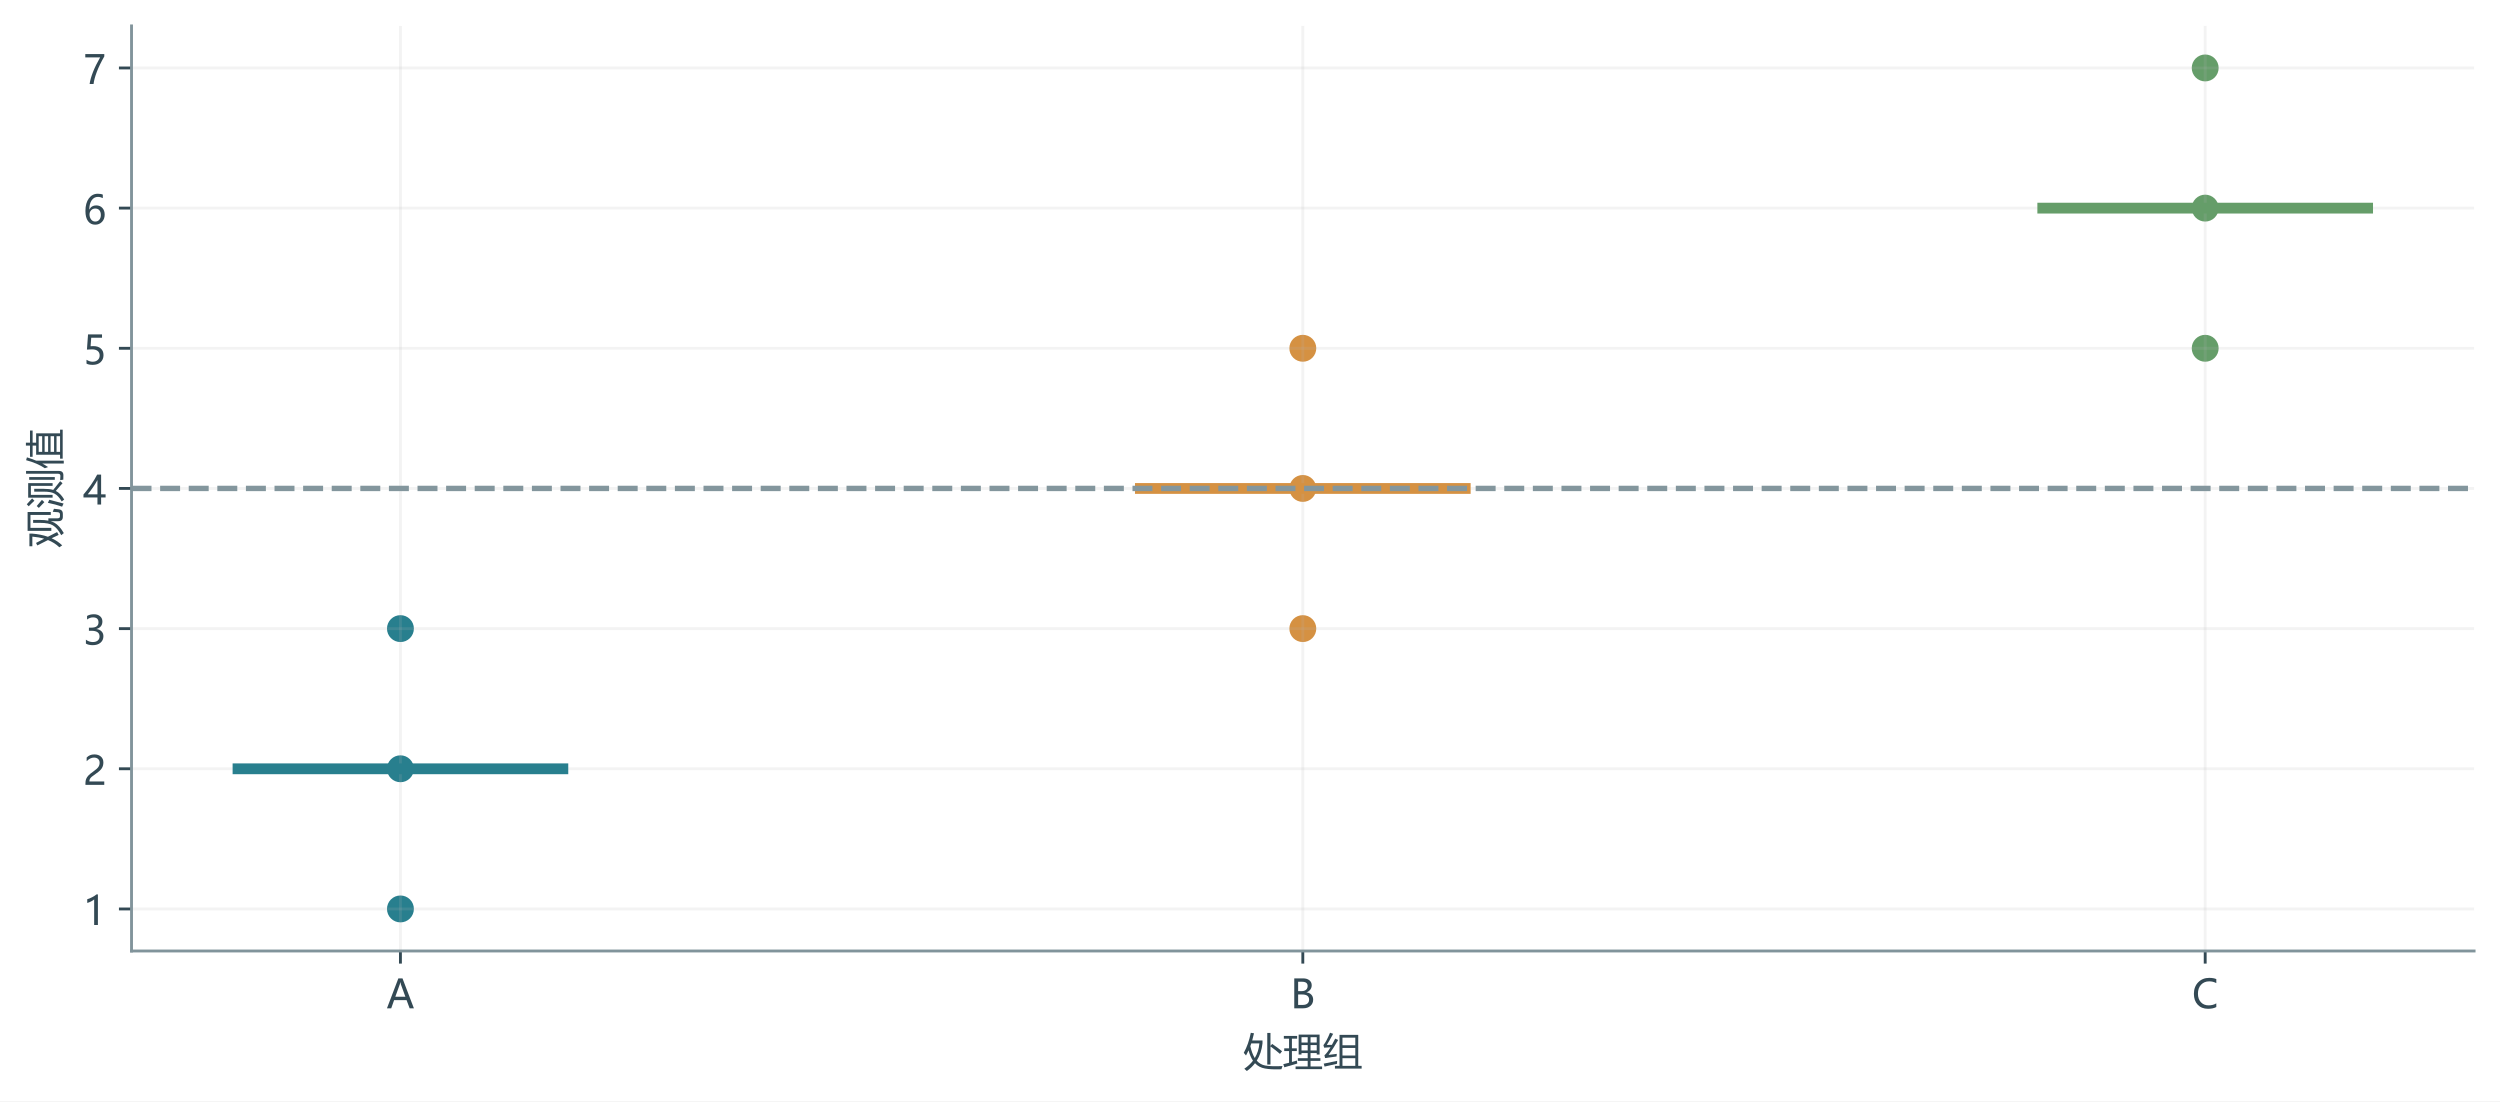
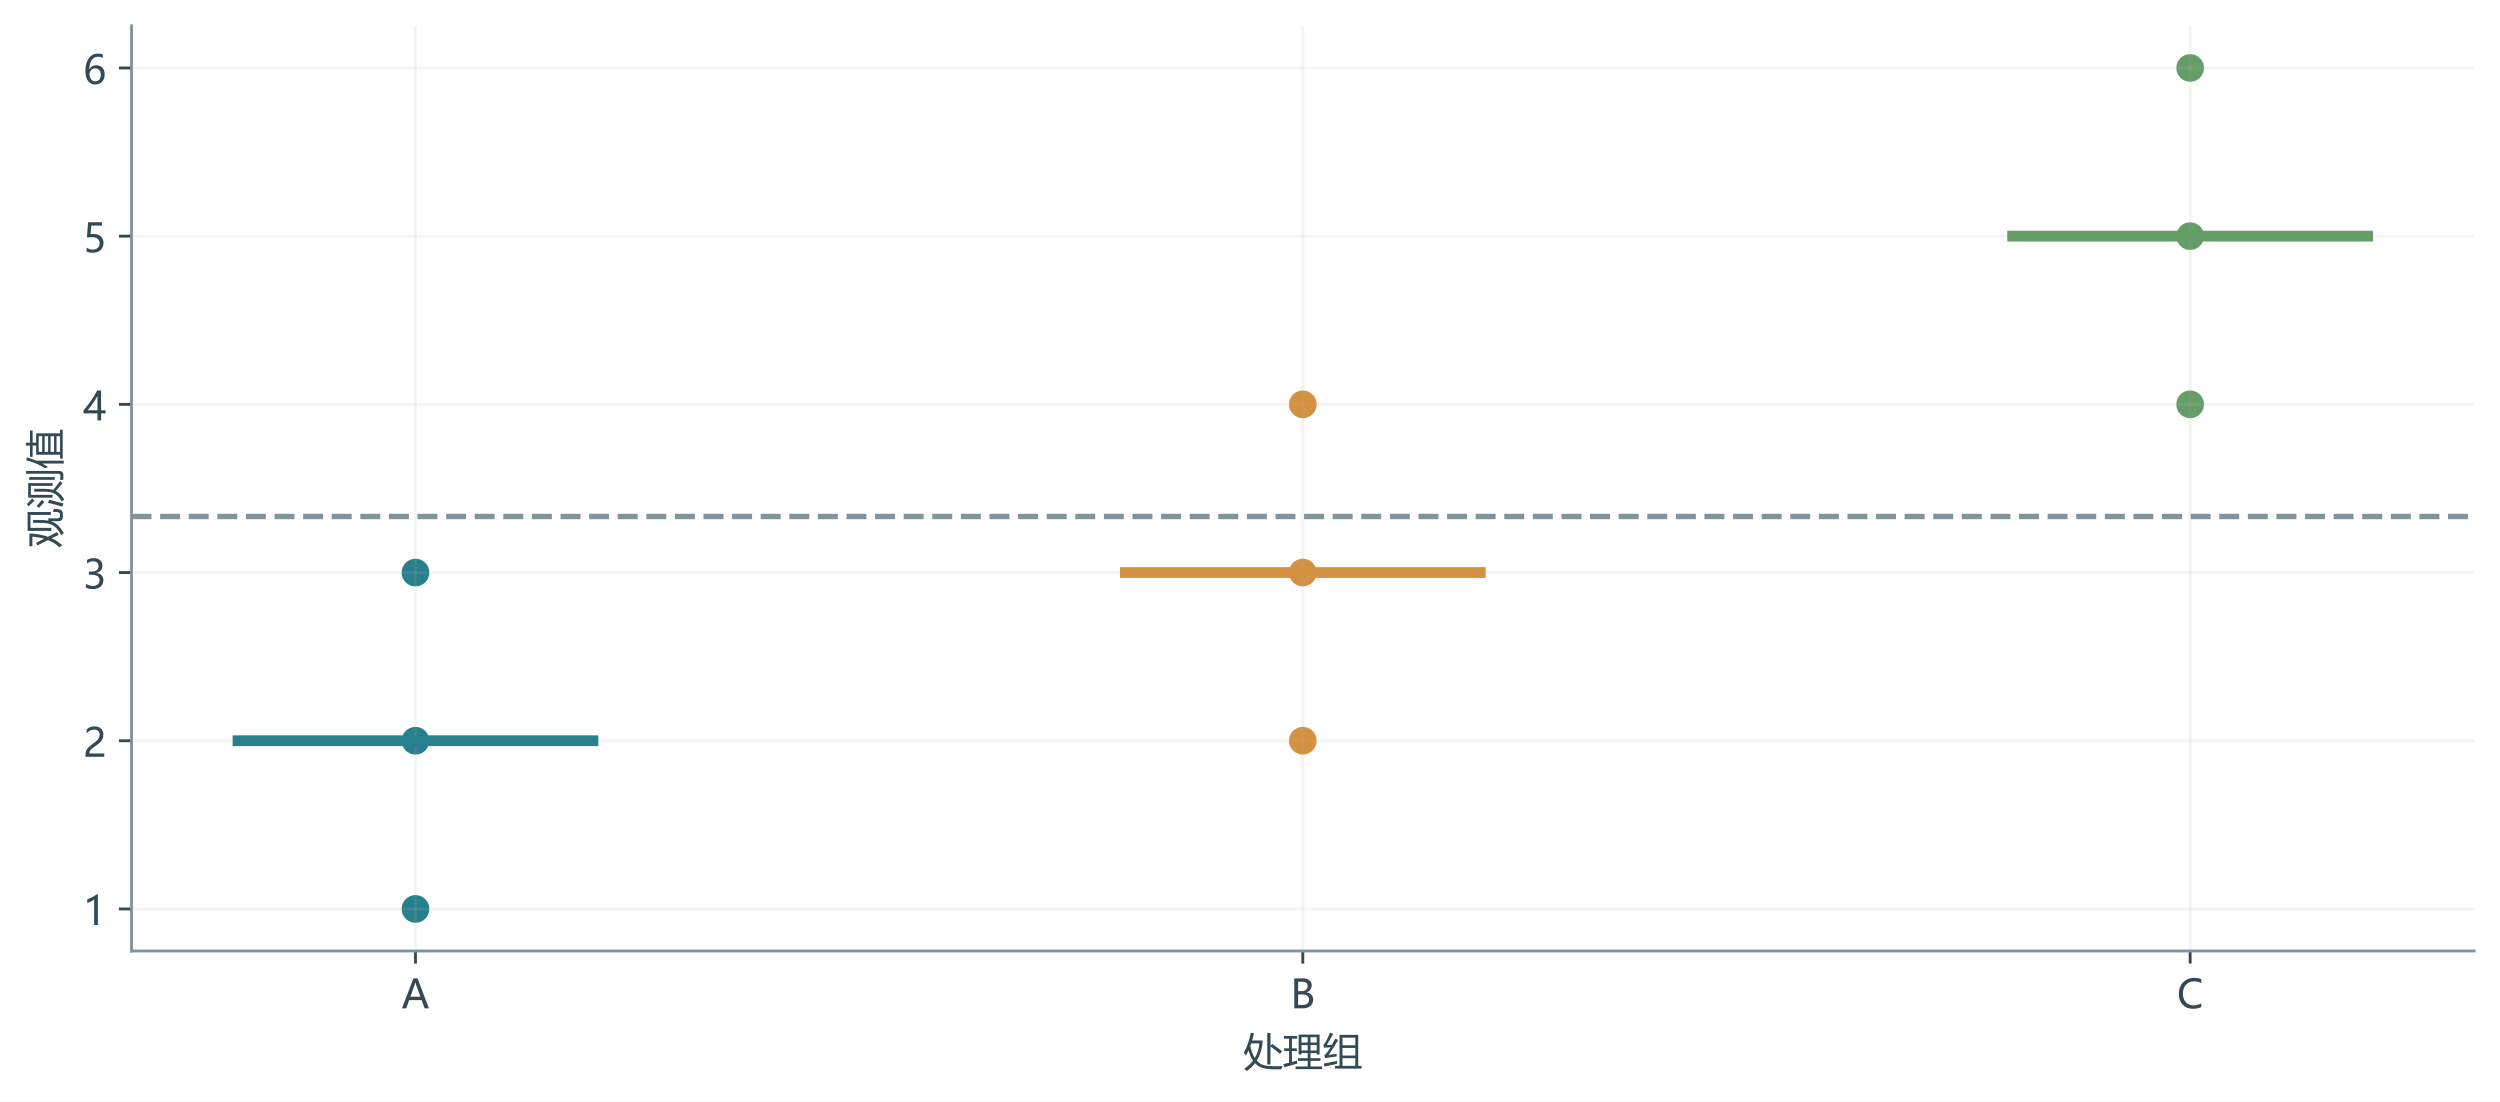
<svg xmlns="http://www.w3.org/2000/svg" xmlns:xlink="http://www.w3.org/1999/xlink" width="694.963pt" height="306.162pt" viewBox="0 0 694.963 306.162" version="1.1">
  <defs>
    <style type="text/css">*{stroke-linejoin: round; stroke-linecap: butt}</style>
  </defs>
  <g id="figure_1">
    <g id="patch_1">
      <path d="M 0 306.162 L 694.963 306.162 L 694.963 0 L 0 0 z " style="fill: #ffffff" />
    </g>
    <g id="axes_1">
      <g id="patch_2">
        <path d="M 36.563 264.361 L 687.763 264.361 L 687.763 7.2 L 36.563 7.2 z " style="fill: #ffffff" />
      </g>
      <g id="PathCollection_1">
        <defs>
-           <path id="m25d154b834" d="M 0 3.24 C 0.859 3.24 1.684 2.899 2.291 2.291 C 2.899 1.684 3.24 0.859 3.24 0 C 3.24 -0.859 2.899 -1.684 2.291 -2.291 C 1.684 -2.899 0.859 -3.24 0 -3.24 C -0.859 -3.24 -1.684 -2.899 -2.291 -2.291 C -2.899 -1.684 -3.24 -0.859 -3.24 0 C -3.24 0.859 -2.899 1.684 -2.291 2.291 C -1.684 2.899 -0.859 3.24 0 3.24 z " style="stroke: #287f8e" />
+           <path id="m4145d820fe" d="M 0 3.354 C 0.89 3.354 1.743 3.001 2.372 2.372 C 3.001 1.743 3.354 0.89 3.354 0 C 3.354 -0.89 3.001 -1.743 2.372 -2.372 C 1.743 -3.001 0.89 -3.354 0 -3.354 C -0.89 -3.354 -1.743 -3.001 -2.372 -2.372 C -3.001 -1.743 -3.354 -0.89 -3.354 0 C -3.354 0.89 -3.001 1.743 -2.372 2.372 C -1.743 3.001 -0.89 3.354 0 3.354 z " style="stroke: #287f8e" />
        </defs>
-         <g clip-path="url(#p843ef36af6)">
-           <use xlink:href="#m25d154b834" x="111.315" y="252.671" style="fill: #287f8e; stroke: #287f8e" />
-           <use xlink:href="#m25d154b834" x="111.315" y="213.708" style="fill: #287f8e; stroke: #287f8e" />
-           <use xlink:href="#m25d154b834" x="111.315" y="174.744" style="fill: #287f8e; stroke: #287f8e" />
+         <g clip-path="url(#p4d92f28a4d)">
+           <use xlink:href="#m4145d820fe" x="115.496" y="252.671" style="fill: #287f8e; stroke: #287f8e" />
+           <use xlink:href="#m4145d820fe" x="115.496" y="205.915" style="fill: #287f8e; stroke: #287f8e" />
+           <use xlink:href="#m4145d820fe" x="115.496" y="159.159" style="fill: #287f8e; stroke: #287f8e" />
        </g>
      </g>
      <g id="PathCollection_2">
        <defs>
-           <path id="mf0a56d5589" d="M 0 3.24 C 0.859 3.24 1.684 2.899 2.291 2.291 C 2.899 1.684 3.24 0.859 3.24 0 C 3.24 -0.859 2.899 -1.684 2.291 -2.291 C 1.684 -2.899 0.859 -3.24 0 -3.24 C -0.859 -3.24 -1.684 -2.899 -2.291 -2.291 C -2.899 -1.684 -3.24 -0.859 -3.24 0 C -3.24 0.859 -2.899 1.684 -2.291 2.291 C -1.684 2.899 -0.859 3.24 0 3.24 z " style="stroke: #d59142" />
+           <path id="mbb84bc7ac9" d="M 0 3.354 C 0.89 3.354 1.743 3.001 2.372 2.372 C 3.001 1.743 3.354 0.89 3.354 0 C 3.354 -0.89 3.001 -1.743 2.372 -2.372 C 1.743 -3.001 0.89 -3.354 0 -3.354 C -0.89 -3.354 -1.743 -3.001 -2.372 -2.372 C -3.001 -1.743 -3.354 -0.89 -3.354 0 C -3.354 0.89 -3.001 1.743 -2.372 2.372 C -1.743 3.001 -0.89 3.354 0 3.354 z " style="stroke: #d59142" />
        </defs>
-         <g clip-path="url(#p843ef36af6)">
-           <use xlink:href="#mf0a56d5589" x="362.163" y="174.744" style="fill: #d59142; stroke: #d59142" />
-           <use xlink:href="#mf0a56d5589" x="362.163" y="135.78" style="fill: #d59142; stroke: #d59142" />
-           <use xlink:href="#mf0a56d5589" x="362.163" y="96.817" style="fill: #d59142; stroke: #d59142" />
+         <g clip-path="url(#p4d92f28a4d)">
+           <use xlink:href="#mbb84bc7ac9" x="362.163" y="205.915" style="fill: #d59142; stroke: #d59142" />
+           <use xlink:href="#mbb84bc7ac9" x="362.163" y="159.159" style="fill: #d59142; stroke: #d59142" />
+           <use xlink:href="#mbb84bc7ac9" x="362.163" y="112.402" style="fill: #d59142; stroke: #d59142" />
        </g>
      </g>
      <g id="PathCollection_3">
        <defs>
-           <path id="mbb77671ff0" d="M 0 3.24 C 0.859 3.24 1.684 2.899 2.291 2.291 C 2.899 1.684 3.24 0.859 3.24 0 C 3.24 -0.859 2.899 -1.684 2.291 -2.291 C 1.684 -2.899 0.859 -3.24 0 -3.24 C -0.859 -3.24 -1.684 -2.899 -2.291 -2.291 C -2.899 -1.684 -3.24 -0.859 -3.24 0 C -3.24 0.859 -2.899 1.684 -2.291 2.291 C -1.684 2.899 -0.859 3.24 0 3.24 z " style="stroke: #659d69" />
+           <path id="me6f2a94b6b" d="M 0 3.354 C 0.89 3.354 1.743 3.001 2.372 2.372 C 3.001 1.743 3.354 0.89 3.354 0 C 3.354 -0.89 3.001 -1.743 2.372 -2.372 C 1.743 -3.001 0.89 -3.354 0 -3.354 C -0.89 -3.354 -1.743 -3.001 -2.372 -2.372 C -3.001 -1.743 -3.354 -0.89 -3.354 0 C -3.354 0.89 -3.001 1.743 -2.372 2.372 C -1.743 3.001 -0.89 3.354 0 3.354 z " style="stroke: #659d69" />
        </defs>
-         <g clip-path="url(#p843ef36af6)">
-           <use xlink:href="#mbb77671ff0" x="613.011" y="96.817" style="fill: #659d69; stroke: #659d69" />
-           <use xlink:href="#mbb77671ff0" x="613.011" y="57.853" style="fill: #659d69; stroke: #659d69" />
-           <use xlink:href="#mbb77671ff0" x="613.011" y="18.889" style="fill: #659d69; stroke: #659d69" />
+         <g clip-path="url(#p4d92f28a4d)">
+           <use xlink:href="#me6f2a94b6b" x="608.83" y="112.402" style="fill: #659d69; stroke: #659d69" />
+           <use xlink:href="#me6f2a94b6b" x="608.83" y="65.646" style="fill: #659d69; stroke: #659d69" />
+           <use xlink:href="#me6f2a94b6b" x="608.83" y="18.889" style="fill: #659d69; stroke: #659d69" />
        </g>
      </g>
      <g id="matplotlib.axis_1">
        <g id="xtick_1">
          <g id="line2d_1">
-             <path d="M 111.315 264.361 L 111.315 7.2 " clip-path="url(#p843ef36af6)" style="fill: none; stroke: #b0b0b0; stroke-opacity: 0.16; stroke-width: 0.8; stroke-linecap: square" />
+             <path d="M 115.496 264.361 L 115.496 7.2 " clip-path="url(#p4d92f28a4d)" style="fill: none; stroke: #b0b0b0; stroke-opacity: 0.14; stroke-width: 0.8; stroke-linecap: square" />
          </g>
          <g id="line2d_2">
            <defs>
-               <path id="m705ff59e8e" d="M 0 0 L 0 3.5 " style="stroke: #334954; stroke-width: 0.8" />
-             </defs>
-             <g>
-               <use xlink:href="#m705ff59e8e" x="111.315" y="264.361" style="fill: #334954; stroke: #334954; stroke-width: 0.8" />
+               <path id="ma7d74f2dae" d="M 0 0 L 0 3.5 " style="stroke: #334954; stroke-width: 0.8" />
+             </defs>
+             <g>
+               <use xlink:href="#ma7d74f2dae" x="115.496" y="264.361" style="fill: #334954; stroke: #334954; stroke-width: 0.8" />
            </g>
          </g>
          <g id="text_1">
-             <g style="fill: #334954" transform="translate(107.4457 280.2927) scale(0.11 -0.11)">
+             <g style="fill: #334954" transform="translate(111.6265 280.2927) scale(0.11 -0.11)">
              <defs>
                <path id="MicrosoftYaHei-27" d="M 4428 0 L 3738 0 L 3244 1325 L 1228 1325 L 763 0 L 72 0 L 1916 4841 L 2584 4841 L 4428 0 z M 3050 1872 L 2319 3884 Q 2284 3981 2244 4222 L 2228 4222 Q 2194 4003 2150 3884 L 1425 1872 L 3050 1872 z " transform="scale(0.015625)" />
              </defs>
              <use xlink:href="#MicrosoftYaHei-27" />
            </g>
          </g>
        </g>
        <g id="xtick_2">
          <g id="line2d_3">
-             <path d="M 362.163 264.361 L 362.163 7.2 " clip-path="url(#p843ef36af6)" style="fill: none; stroke: #b0b0b0; stroke-opacity: 0.16; stroke-width: 0.8; stroke-linecap: square" />
+             <path d="M 362.163 264.361 L 362.163 7.2 " clip-path="url(#p4d92f28a4d)" style="fill: none; stroke: #b0b0b0; stroke-opacity: 0.14; stroke-width: 0.8; stroke-linecap: square" />
          </g>
          <g id="line2d_4">
            <g>
-               <use xlink:href="#m705ff59e8e" x="362.163" y="264.361" style="fill: #334954; stroke: #334954; stroke-width: 0.8" />
+               <use xlink:href="#ma7d74f2dae" x="362.163" y="264.361" style="fill: #334954; stroke: #334954; stroke-width: 0.8" />
            </g>
          </g>
          <g id="text_2">
            <g style="fill: #334954" transform="translate(358.7118 280.2927) scale(0.11 -0.11)">
              <defs>
                <path id="MicrosoftYaHei-28" d="M 625 0 L 625 4841 L 2047 4841 Q 2684 4841 3065 4536 Q 3447 4231 3447 3728 Q 3447 3328 3220 3022 Q 2994 2716 2597 2588 L 2597 2575 Q 3091 2519 3386 2201 Q 3681 1884 3681 1397 Q 3681 772 3232 386 Q 2784 0 2084 0 L 625 0 z M 1250 4294 L 1250 2778 L 1819 2778 Q 2272 2778 2530 2998 Q 2788 3219 2788 3609 Q 2788 4294 1875 4294 L 1250 4294 z M 1250 2234 L 1250 547 L 2000 547 Q 2491 547 2758 773 Q 3025 1000 3025 1403 Q 3025 2234 1897 2234 L 1250 2234 z " transform="scale(0.015625)" />
              </defs>
              <use xlink:href="#MicrosoftYaHei-28" />
            </g>
          </g>
        </g>
        <g id="xtick_3">
          <g id="line2d_5">
-             <path d="M 613.011 264.361 L 613.011 7.2 " clip-path="url(#p843ef36af6)" style="fill: none; stroke: #b0b0b0; stroke-opacity: 0.16; stroke-width: 0.8; stroke-linecap: square" />
+             <path d="M 608.83 264.361 L 608.83 7.2 " clip-path="url(#p4d92f28a4d)" style="fill: none; stroke: #b0b0b0; stroke-opacity: 0.14; stroke-width: 0.8; stroke-linecap: square" />
          </g>
          <g id="line2d_6">
            <g>
-               <use xlink:href="#m705ff59e8e" x="613.011" y="264.361" style="fill: #334954; stroke: #334954; stroke-width: 0.8" />
+               <use xlink:href="#ma7d74f2dae" x="608.83" y="264.361" style="fill: #334954; stroke: #334954; stroke-width: 0.8" />
            </g>
          </g>
          <g id="text_3">
-             <g style="fill: #334954" transform="translate(609.3316 280.2927) scale(0.11 -0.11)">
+             <g style="fill: #334954" transform="translate(605.1508 280.2927) scale(0.11 -0.11)">
              <defs>
                <path id="MicrosoftYaHei-29" d="M 3938 200 Q 3403 -81 2597 -81 Q 1556 -81 934 580 Q 313 1241 313 2328 Q 313 3497 1013 4209 Q 1713 4922 2791 4922 Q 3484 4922 3938 4725 L 3938 4072 Q 3419 4359 2797 4359 Q 1988 4359 1478 3820 Q 969 3281 969 2366 Q 969 1497 1444 986 Q 1919 475 2688 475 Q 3406 475 3938 800 L 3938 200 z " transform="scale(0.015625)" />
              </defs>
              <use xlink:href="#MicrosoftYaHei-29" />
            </g>
          </g>
        </g>
        <g id="text_4">
          <g style="fill: #334954" transform="translate(345.663 296.1742) scale(0.11 -0.11)">
            <defs>
              <path id="MicrosoftYaHei-5d4" d="M 1706 5197 Q 1575 4591 1413 4034 L 3081 4034 L 3081 3578 Q 2906 1966 2150 772 Q 2719 128 3531 -16 Q 4488 -184 6319 -103 Q 6213 -347 6138 -622 Q 4425 -684 3475 -497 Q 2519 -334 1869 359 Q 1325 -353 550 -903 Q 344 -709 138 -534 Q 981 34 1538 766 Q 1088 1434 825 2434 Q 631 2003 413 1609 Q 281 1784 50 2041 Q 819 3409 1188 5278 L 1706 5197 z M 3850 5253 L 4369 5253 L 4369 3159 L 4644 3478 Q 5531 2878 6244 2297 L 5906 1866 Q 5244 2447 4369 3078 L 4369 147 L 3850 147 L 3850 5253 z M 2575 3559 L 1263 3559 Q 1188 3334 1113 3122 Q 1369 1941 1831 1197 Q 2463 2234 2575 3559 z " transform="scale(0.015625)" />
              <path id="MicrosoftYaHei-8f2" d="M 2031 -166 L 3988 -166 L 3988 734 L 2394 734 L 2394 1172 L 3988 1172 L 3988 1997 L 2988 1997 L 2988 1766 L 2525 1766 L 2525 4991 L 5913 4991 L 5913 1766 L 5450 1766 L 5450 1997 L 4450 1997 L 4450 1172 L 6044 1172 L 6044 734 L 4450 734 L 4450 -166 L 6319 -166 L 6319 -603 L 2031 -603 L 2031 -166 z M 44 203 Q 525 319 975 434 L 975 2328 L 194 2328 L 194 2766 L 975 2766 L 975 4328 L 131 4328 L 131 4766 L 2281 4766 L 2281 4328 L 1438 4328 L 1438 2766 L 2231 2766 L 2231 2328 L 1438 2328 L 1438 559 Q 1850 675 2238 791 Q 2269 509 2306 303 Q 1238 16 213 -303 L 44 203 z M 4450 2422 L 5450 2422 L 5450 3291 L 4450 3291 L 4450 2422 z M 2988 2422 L 3988 2422 L 3988 3291 L 2988 3291 L 2988 2422 z M 5450 4566 L 4450 4566 L 4450 3703 L 5450 3703 L 5450 4566 z M 2988 3703 L 3988 3703 L 3988 4566 L 2988 4566 L 2988 3703 z " transform="scale(0.015625)" />
              <path id="MicrosoftYaHei-9c1" d="M 1994 -516 L 1994 -66 L 2738 -66 L 2738 4941 L 5763 4941 L 5763 -66 L 6313 -66 L 6313 -516 L 1994 -516 z M 969 1703 Q 1606 1784 2300 1872 Q 2275 1603 2256 1447 Q 1331 1328 400 1191 L 300 1647 Q 697 1956 1284 2941 Q 597 2897 256 2866 L 131 3278 Q 619 3866 1200 5291 L 1706 5116 Q 1163 4091 681 3316 Q 1197 3319 1506 3328 Q 1756 3775 2038 4334 L 2519 4122 Q 1806 2859 969 1703 z M 5288 4491 L 3213 4491 L 3213 3259 L 5288 3259 L 5288 4491 z M 3213 -66 L 5288 -66 L 5288 1166 L 3213 1166 L 3213 -66 z M 3213 1597 L 5288 1597 L 5288 2828 L 3213 2828 L 3213 1597 z M 181 291 Q 1088 459 2356 741 Q 2331 453 2331 266 Q 1031 -3 319 -184 L 181 291 z " transform="scale(0.015625)" />
            </defs>
            <use xlink:href="#MicrosoftYaHei-5d4" />
            <use xlink:href="#MicrosoftYaHei-8f2" transform="translate(100 0)" />
            <use xlink:href="#MicrosoftYaHei-9c1" transform="translate(200 0)" />
          </g>
        </g>
      </g>
      <g id="matplotlib.axis_2">
        <g id="ytick_1">
          <g id="line2d_7">
-             <path d="M 36.563 252.671 L 687.763 252.671 " clip-path="url(#p843ef36af6)" style="fill: none; stroke: #b0b0b0; stroke-opacity: 0.16; stroke-width: 0.8; stroke-linecap: square" />
+             <path d="M 36.563 252.671 L 687.763 252.671 " clip-path="url(#p4d92f28a4d)" style="fill: none; stroke: #b0b0b0; stroke-opacity: 0.14; stroke-width: 0.8; stroke-linecap: square" />
          </g>
          <g id="line2d_8">
            <defs>
-               <path id="mc9403e847a" d="M 0 0 L -3.5 0 " style="stroke: #334954; stroke-width: 0.8" />
-             </defs>
-             <g>
-               <use xlink:href="#mc9403e847a" x="36.563" y="252.671" style="fill: #334954; stroke: #334954; stroke-width: 0.8" />
+               <path id="m88a6938570" d="M 0 0 L -3.5 0 " style="stroke: #334954; stroke-width: 0.8" />
+             </defs>
+             <g>
+               <use xlink:href="#m88a6938570" x="36.563" y="252.671" style="fill: #334954; stroke: #334954; stroke-width: 0.8" />
            </g>
          </g>
          <g id="text_5">
            <g style="fill: #334954" transform="translate(23.11244 257.1375) scale(0.11 -0.11)">
              <defs>
                <path id="MicrosoftYaHei-17" d="M 1781 0 L 1781 4141 Q 1638 3997 1295 3819 Q 953 3641 663 3569 L 663 4169 Q 1047 4275 1484 4508 Q 1922 4741 2156 4947 L 2388 4947 L 2388 0 L 1781 0 z " transform="scale(0.015625)" />
              </defs>
              <use xlink:href="#MicrosoftYaHei-17" />
            </g>
          </g>
        </g>
        <g id="ytick_2">
          <g id="line2d_9">
-             <path d="M 36.563 213.708 L 687.763 213.708 " clip-path="url(#p843ef36af6)" style="fill: none; stroke: #b0b0b0; stroke-opacity: 0.16; stroke-width: 0.8; stroke-linecap: square" />
+             <path d="M 36.563 205.915 L 687.763 205.915 " clip-path="url(#p4d92f28a4d)" style="fill: none; stroke: #b0b0b0; stroke-opacity: 0.14; stroke-width: 0.8; stroke-linecap: square" />
          </g>
          <g id="line2d_10">
            <g>
-               <use xlink:href="#mc9403e847a" x="36.563" y="213.708" style="fill: #334954; stroke: #334954; stroke-width: 0.8" />
+               <use xlink:href="#m88a6938570" x="36.563" y="205.915" style="fill: #334954; stroke: #334954; stroke-width: 0.8" />
            </g>
          </g>
          <g id="text_6">
-             <g style="fill: #334954" transform="translate(23.11244 218.1738) scale(0.11 -0.11)">
+             <g style="fill: #334954" transform="translate(23.11244 210.381) scale(0.11 -0.11)">
              <defs>
                <path id="MicrosoftYaHei-18" d="M 2666 3572 Q 2666 3963 2419 4186 Q 2172 4409 1747 4409 Q 1447 4409 1140 4256 Q 834 4103 569 3819 L 569 4413 Q 806 4659 1107 4790 Q 1409 4922 1816 4922 Q 2472 4922 2872 4570 Q 3272 4219 3272 3619 Q 3272 3084 3026 2693 Q 2781 2303 2188 1894 Q 1581 1475 1376 1294 Q 1172 1113 1090 947 Q 1009 781 1009 544 L 3416 544 L 3416 0 L 372 0 L 372 241 Q 372 659 486 951 Q 600 1244 862 1520 Q 1125 1797 1681 2184 Q 2250 2584 2458 2886 Q 2666 3188 2666 3572 z " transform="scale(0.015625)" />
              </defs>
              <use xlink:href="#MicrosoftYaHei-18" />
            </g>
          </g>
        </g>
        <g id="ytick_3">
          <g id="line2d_11">
-             <path d="M 36.563 174.744 L 687.763 174.744 " clip-path="url(#p843ef36af6)" style="fill: none; stroke: #b0b0b0; stroke-opacity: 0.16; stroke-width: 0.8; stroke-linecap: square" />
+             <path d="M 36.563 159.159 L 687.763 159.159 " clip-path="url(#p4d92f28a4d)" style="fill: none; stroke: #b0b0b0; stroke-opacity: 0.14; stroke-width: 0.8; stroke-linecap: square" />
          </g>
          <g id="line2d_12">
            <g>
-               <use xlink:href="#mc9403e847a" x="36.563" y="174.744" style="fill: #334954; stroke: #334954; stroke-width: 0.8" />
+               <use xlink:href="#m88a6938570" x="36.563" y="159.159" style="fill: #334954; stroke: #334954; stroke-width: 0.8" />
            </g>
          </g>
          <g id="text_7">
-             <g style="fill: #334954" transform="translate(23.11244 179.2101) scale(0.11 -0.11)">
+             <g style="fill: #334954" transform="translate(23.11244 163.6246) scale(0.11 -0.11)">
              <defs>
                <path id="MicrosoftYaHei-19" d="M 447 809 Q 944 425 1569 425 Q 2069 425 2361 670 Q 2653 916 2653 1328 Q 2653 2247 1338 2247 L 934 2247 L 934 2753 L 1319 2753 Q 2484 2753 2484 3616 Q 2484 4413 1594 4413 Q 1084 4413 634 4069 L 634 4647 Q 1109 4922 1744 4922 Q 2363 4922 2738 4598 Q 3113 4275 3113 3759 Q 3113 2809 2144 2538 L 2144 2525 Q 2669 2469 2973 2155 Q 3278 1841 3278 1372 Q 3278 719 2808 319 Q 2338 -81 1556 -81 Q 869 -81 447 175 L 447 809 z " transform="scale(0.015625)" />
              </defs>
              <use xlink:href="#MicrosoftYaHei-19" />
            </g>
          </g>
        </g>
        <g id="ytick_4">
          <g id="line2d_13">
-             <path d="M 36.563 135.78 L 687.763 135.78 " clip-path="url(#p843ef36af6)" style="fill: none; stroke: #b0b0b0; stroke-opacity: 0.16; stroke-width: 0.8; stroke-linecap: square" />
+             <path d="M 36.563 112.402 L 687.763 112.402 " clip-path="url(#p4d92f28a4d)" style="fill: none; stroke: #b0b0b0; stroke-opacity: 0.14; stroke-width: 0.8; stroke-linecap: square" />
          </g>
          <g id="line2d_14">
            <g>
-               <use xlink:href="#mc9403e847a" x="36.563" y="135.78" style="fill: #334954; stroke: #334954; stroke-width: 0.8" />
+               <use xlink:href="#m88a6938570" x="36.563" y="112.402" style="fill: #334954; stroke: #334954; stroke-width: 0.8" />
            </g>
          </g>
          <g id="text_8">
-             <g style="fill: #334954" transform="translate(23.11244 140.2463) scale(0.11 -0.11)">
+             <g style="fill: #334954" transform="translate(23.11244 116.8681) scale(0.11 -0.11)">
              <defs>
                <path id="MicrosoftYaHei-1a" d="M 2906 4841 L 2906 1644 L 3631 1644 L 3631 1138 L 2906 1138 L 2906 0 L 2313 0 L 2313 1138 L 53 1138 L 53 1616 Q 656 2294 1265 3178 Q 1875 4063 2272 4841 L 2906 4841 z M 741 1644 L 2313 1644 L 2313 3950 Q 1988 3366 1616 2817 Q 1244 2269 741 1644 z " transform="scale(0.015625)" />
              </defs>
              <use xlink:href="#MicrosoftYaHei-1a" />
            </g>
          </g>
        </g>
        <g id="ytick_5">
          <g id="line2d_15">
-             <path d="M 36.563 96.817 L 687.763 96.817 " clip-path="url(#p843ef36af6)" style="fill: none; stroke: #b0b0b0; stroke-opacity: 0.16; stroke-width: 0.8; stroke-linecap: square" />
+             <path d="M 36.563 65.646 L 687.763 65.646 " clip-path="url(#p4d92f28a4d)" style="fill: none; stroke: #b0b0b0; stroke-opacity: 0.14; stroke-width: 0.8; stroke-linecap: square" />
          </g>
          <g id="line2d_16">
            <g>
-               <use xlink:href="#mc9403e847a" x="36.563" y="96.817" style="fill: #334954; stroke: #334954; stroke-width: 0.8" />
+               <use xlink:href="#m88a6938570" x="36.563" y="65.646" style="fill: #334954; stroke: #334954; stroke-width: 0.8" />
            </g>
          </g>
          <g id="text_9">
-             <g style="fill: #334954" transform="translate(23.11244 101.2826) scale(0.11 -0.11)">
+             <g style="fill: #334954" transform="translate(23.11244 70.11164) scale(0.11 -0.11)">
              <defs>
                <path id="MicrosoftYaHei-1b" d="M 3294 1494 Q 3294 784 2823 350 Q 2353 -84 1559 -84 Q 878 -84 544 119 L 544 744 Q 1034 425 1544 425 Q 2050 425 2361 704 Q 2672 984 2672 1447 Q 2672 1909 2348 2167 Q 2025 2425 1434 2425 Q 978 2425 613 2384 L 791 4841 L 3053 4841 L 3053 4303 L 1306 4303 L 1206 2931 L 1647 2950 Q 2416 2950 2855 2567 Q 3294 2184 3294 1494 z " transform="scale(0.015625)" />
              </defs>
              <use xlink:href="#MicrosoftYaHei-1b" />
            </g>
          </g>
        </g>
        <g id="ytick_6">
          <g id="line2d_17">
-             <path d="M 36.563 57.853 L 687.763 57.853 " clip-path="url(#p843ef36af6)" style="fill: none; stroke: #b0b0b0; stroke-opacity: 0.16; stroke-width: 0.8; stroke-linecap: square" />
+             <path d="M 36.563 18.889 L 687.763 18.889 " clip-path="url(#p4d92f28a4d)" style="fill: none; stroke: #b0b0b0; stroke-opacity: 0.14; stroke-width: 0.8; stroke-linecap: square" />
          </g>
          <g id="line2d_18">
            <g>
-               <use xlink:href="#mc9403e847a" x="36.563" y="57.853" style="fill: #334954; stroke: #334954; stroke-width: 0.8" />
+               <use xlink:href="#m88a6938570" x="36.563" y="18.889" style="fill: #334954; stroke: #334954; stroke-width: 0.8" />
            </g>
          </g>
          <g id="text_10">
-             <g style="fill: #334954" transform="translate(23.11244 62.3189) scale(0.11 -0.11)">
+             <g style="fill: #334954" transform="translate(23.11244 23.35518) scale(0.11 -0.11)">
              <defs>
                <path id="MicrosoftYaHei-1c" d="M 3181 4219 Q 2803 4413 2391 4413 Q 1763 4413 1381 3866 Q 1000 3319 994 2372 L 1009 2372 Q 1353 3038 2106 3038 Q 2734 3038 3109 2628 Q 3484 2219 3484 1541 Q 3484 831 3051 375 Q 2619 -81 1947 -81 Q 1209 -81 789 495 Q 369 1072 369 2131 Q 369 3413 920 4167 Q 1472 4922 2372 4922 Q 2888 4922 3181 4781 L 3181 4219 z M 1031 1584 Q 1031 1106 1286 765 Q 1541 425 1963 425 Q 2363 425 2613 719 Q 2863 1013 2863 1475 Q 2863 1975 2627 2253 Q 2391 2531 1956 2531 Q 1544 2531 1287 2250 Q 1031 1969 1031 1584 z " transform="scale(0.015625)" />
              </defs>
              <use xlink:href="#MicrosoftYaHei-1c" />
            </g>
          </g>
        </g>
-         <g id="ytick_7">
-           <g id="line2d_19">
-             <path d="M 36.563 18.889 L 687.763 18.889 " clip-path="url(#p843ef36af6)" style="fill: none; stroke: #b0b0b0; stroke-opacity: 0.16; stroke-width: 0.8; stroke-linecap: square" />
-           </g>
-           <g id="line2d_20">
-             <g>
-               <use xlink:href="#mc9403e847a" x="36.563" y="18.889" style="fill: #334954; stroke: #334954; stroke-width: 0.8" />
-             </g>
-           </g>
-           <g id="text_11">
-             <g style="fill: #334954" transform="translate(23.11244 23.35518) scale(0.11 -0.11)">
-               <defs>
-                 <path id="MicrosoftYaHei-1d" d="M 3422 4463 Q 2659 3131 2223 1998 Q 1788 866 1684 0 L 1047 0 Q 1163 853 1594 1947 Q 2025 3041 2747 4300 L 347 4300 L 347 4841 L 3422 4841 L 3422 4463 z " transform="scale(0.015625)" />
-               </defs>
-               <use xlink:href="#MicrosoftYaHei-1d" />
-             </g>
-           </g>
-         </g>
-         <g id="text_12">
+         <g id="text_11">
          <g style="fill: #334954" transform="translate(16.32484 152.2803) rotate(-90) scale(0.11 -0.11)">
            <defs>
              <path id="MicrosoftYaHei-a80" d="M 788 3672 Q 1125 3025 1469 2359 Q 1722 3225 1806 4266 L 250 4266 L 250 4741 L 2294 4741 L 2294 4284 Q 2181 2869 1784 1747 Q 2159 1019 2544 266 L 2081 9 Q 1841 534 1544 1147 Q 1094 163 394 -559 Q 269 -366 81 -103 Q 825 659 1253 1741 Q 859 2538 381 3466 L 788 3672 z M 4031 4141 L 4506 4141 L 4506 3009 Q 4506 2256 4394 1678 L 4769 1678 L 4769 191 Q 4769 -203 5094 -203 L 5394 -203 Q 5713 -203 5756 134 Q 5794 441 5819 966 Q 6025 878 6313 772 Q 6263 216 6213 -91 Q 6119 -666 5500 -666 L 5019 -666 Q 4306 -666 4306 72 L 4306 1313 Q 4200 953 4044 678 Q 3600 -116 2381 -822 Q 2250 -634 2038 -409 Q 3206 216 3625 941 Q 4031 1584 4031 2978 L 4031 4141 z M 2744 5034 L 5794 5034 L 5794 1284 L 5319 1284 L 5319 4572 L 3219 4572 L 3219 1197 L 2744 1197 L 2744 5034 z " transform="scale(0.015625)" />
              <path id="MicrosoftYaHei-879" d="M 875 1753 Q 1175 1597 1369 1522 Q 950 -41 763 -784 L 250 -547 Q 619 497 875 1753 z M 638 5166 Q 1019 4847 1588 4303 Q 1381 4103 1213 3928 Q 756 4434 313 4853 L 638 5166 z M 356 3559 Q 881 3134 1350 2716 Q 1188 2547 988 2322 Q 425 2878 50 3216 L 356 3559 z M 5575 5284 L 6031 5284 L 6031 -34 Q 6031 -753 5338 -753 Q 5038 -753 4625 -741 Q 4600 -509 4538 -228 Q 4938 -272 5219 -272 Q 5575 -272 5575 84 L 5575 5284 z M 5038 634 L 4600 634 L 4600 4778 L 5038 4778 L 5038 634 z M 1706 4941 L 4063 4941 L 4063 991 L 3613 991 L 3613 4503 L 2156 4503 L 2156 991 L 1706 991 L 1706 4941 z M 2681 3966 L 3138 3966 L 3138 2416 Q 3138 1466 2963 891 Q 3775 266 4375 -234 L 4038 -616 Q 3538 -141 2800 472 Q 2413 -297 1406 -884 Q 1269 -684 1100 -484 Q 2031 53 2375 709 Q 2681 1278 2681 2403 L 2681 3966 z " transform="scale(0.015625)" />
              <path id="MicrosoftYaHei-49b" d="M 1619 -216 L 2250 -216 L 2250 3653 L 3725 3653 L 3725 4222 L 1913 4222 L 1913 4647 L 3725 4647 L 3725 5309 L 4200 5309 L 4200 4647 L 6169 4647 L 6169 4222 L 4200 4222 L 4200 3653 L 5713 3653 L 5713 -216 L 6306 -216 L 6306 -641 L 1619 -641 L 1619 -216 z M 69 2247 Q 906 3497 1369 5278 L 1831 5141 Q 1581 4334 1288 3628 L 1288 -816 L 831 -816 L 831 2666 Q 563 2166 263 1734 Q 175 1997 69 2247 z M 2713 -216 L 5250 -216 L 5250 353 L 2713 353 L 2713 -216 z M 5250 3241 L 2713 3241 L 2713 2678 L 5250 2678 L 5250 3241 z M 2713 1716 L 5250 1716 L 5250 2278 L 2713 2278 L 2713 1716 z M 2713 753 L 5250 753 L 5250 1316 L 2713 1316 L 2713 753 z " transform="scale(0.015625)" />
            </defs>
            <use xlink:href="#MicrosoftYaHei-a80" />
            <use xlink:href="#MicrosoftYaHei-879" transform="translate(100 0)" />
            <use xlink:href="#MicrosoftYaHei-49b" transform="translate(200 0)" />
          </g>
        </g>
      </g>
+       <g id="line2d_19">
+         <path d="M 66.163 205.915 L 164.83 205.915 " clip-path="url(#p4d92f28a4d)" style="fill: none; stroke: #287f8e; stroke-width: 3; stroke-linecap: square" />
+       </g>
+       <g id="line2d_20">
+         <path d="M 312.83 159.159 L 411.496 159.159 " clip-path="url(#p4d92f28a4d)" style="fill: none; stroke: #d59142; stroke-width: 3; stroke-linecap: square" />
+       </g>
      <g id="line2d_21">
-         <path d="M 66.163 213.708 L 156.468 213.708 " clip-path="url(#p843ef36af6)" style="fill: none; stroke: #287f8e; stroke-width: 3; stroke-linecap: square" />
+         <path d="M 559.496 65.646 L 658.163 65.646 " clip-path="url(#p4d92f28a4d)" style="fill: none; stroke: #659d69; stroke-width: 3; stroke-linecap: square" />
      </g>
      <g id="line2d_22">
-         <path d="M 317.01 135.78 L 407.316 135.78 " clip-path="url(#p843ef36af6)" style="fill: none; stroke: #d59142; stroke-width: 3; stroke-linecap: square" />
-       </g>
-       <g id="line2d_23">
-         <path d="M 567.858 57.853 L 658.163 57.853 " clip-path="url(#p843ef36af6)" style="fill: none; stroke: #659d69; stroke-width: 3; stroke-linecap: square" />
-       </g>
-       <g id="line2d_24">
-         <path d="M 36.563 135.78 L 687.763 135.78 " clip-path="url(#p843ef36af6)" style="fill: none; stroke-dasharray: 5.55,2.4; stroke-dashoffset: 0; stroke: #83969d; stroke-width: 1.5" />
+         <path d="M 36.563 143.573 L 687.763 143.573 " clip-path="url(#p4d92f28a4d)" style="fill: none; stroke-dasharray: 5.55,2.4; stroke-dashoffset: 0; stroke: #81949b; stroke-width: 1.5" />
      </g>
      <g id="patch_3">
        <path d="M 36.563 264.361 L 36.563 7.2 " style="fill: none; stroke: #81949b; stroke-width: 0.8; stroke-linejoin: miter; stroke-linecap: square" />
      </g>
      <g id="patch_4">
        <path d="M 36.563 264.361 L 687.763 264.361 " style="fill: none; stroke: #81949b; stroke-width: 0.8; stroke-linejoin: miter; stroke-linecap: square" />
      </g>
    </g>
  </g>
  <defs>
-     <clipPath id="p843ef36af6">
+     <clipPath id="p4d92f28a4d">
      <rect x="36.563" y="7.2" width="651.2" height="257.161" />
    </clipPath>
  </defs>
</svg>
